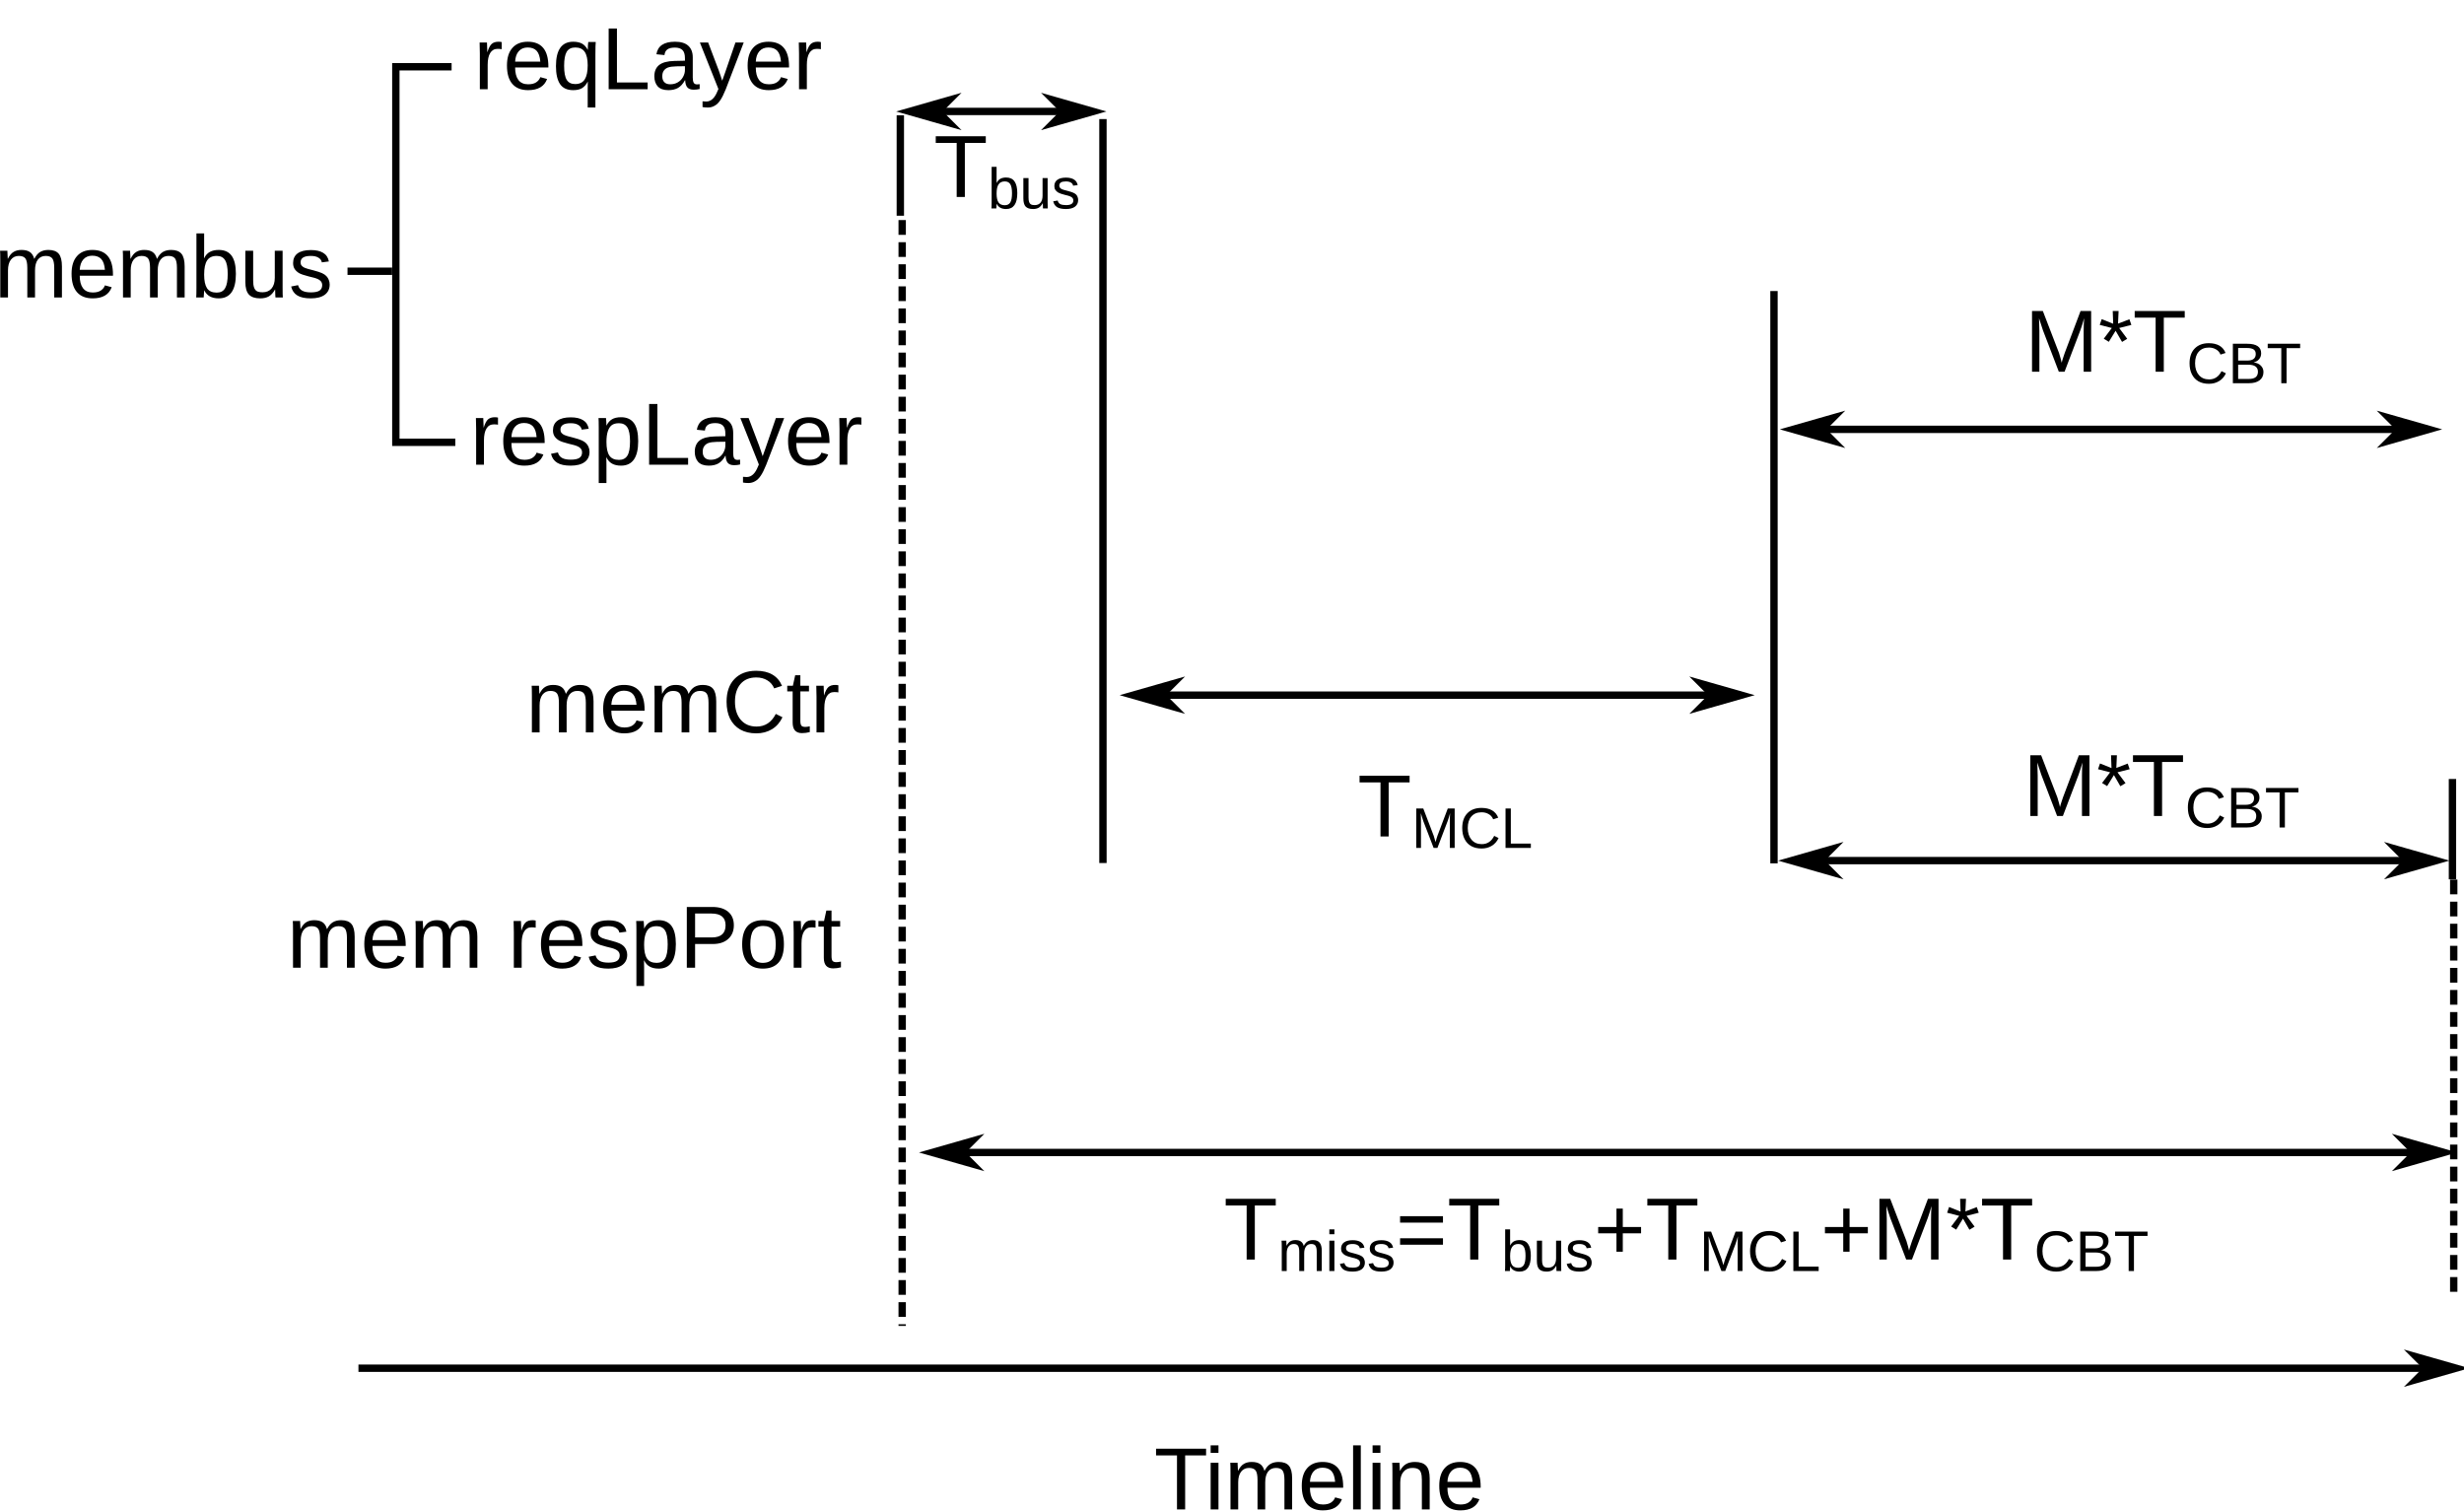
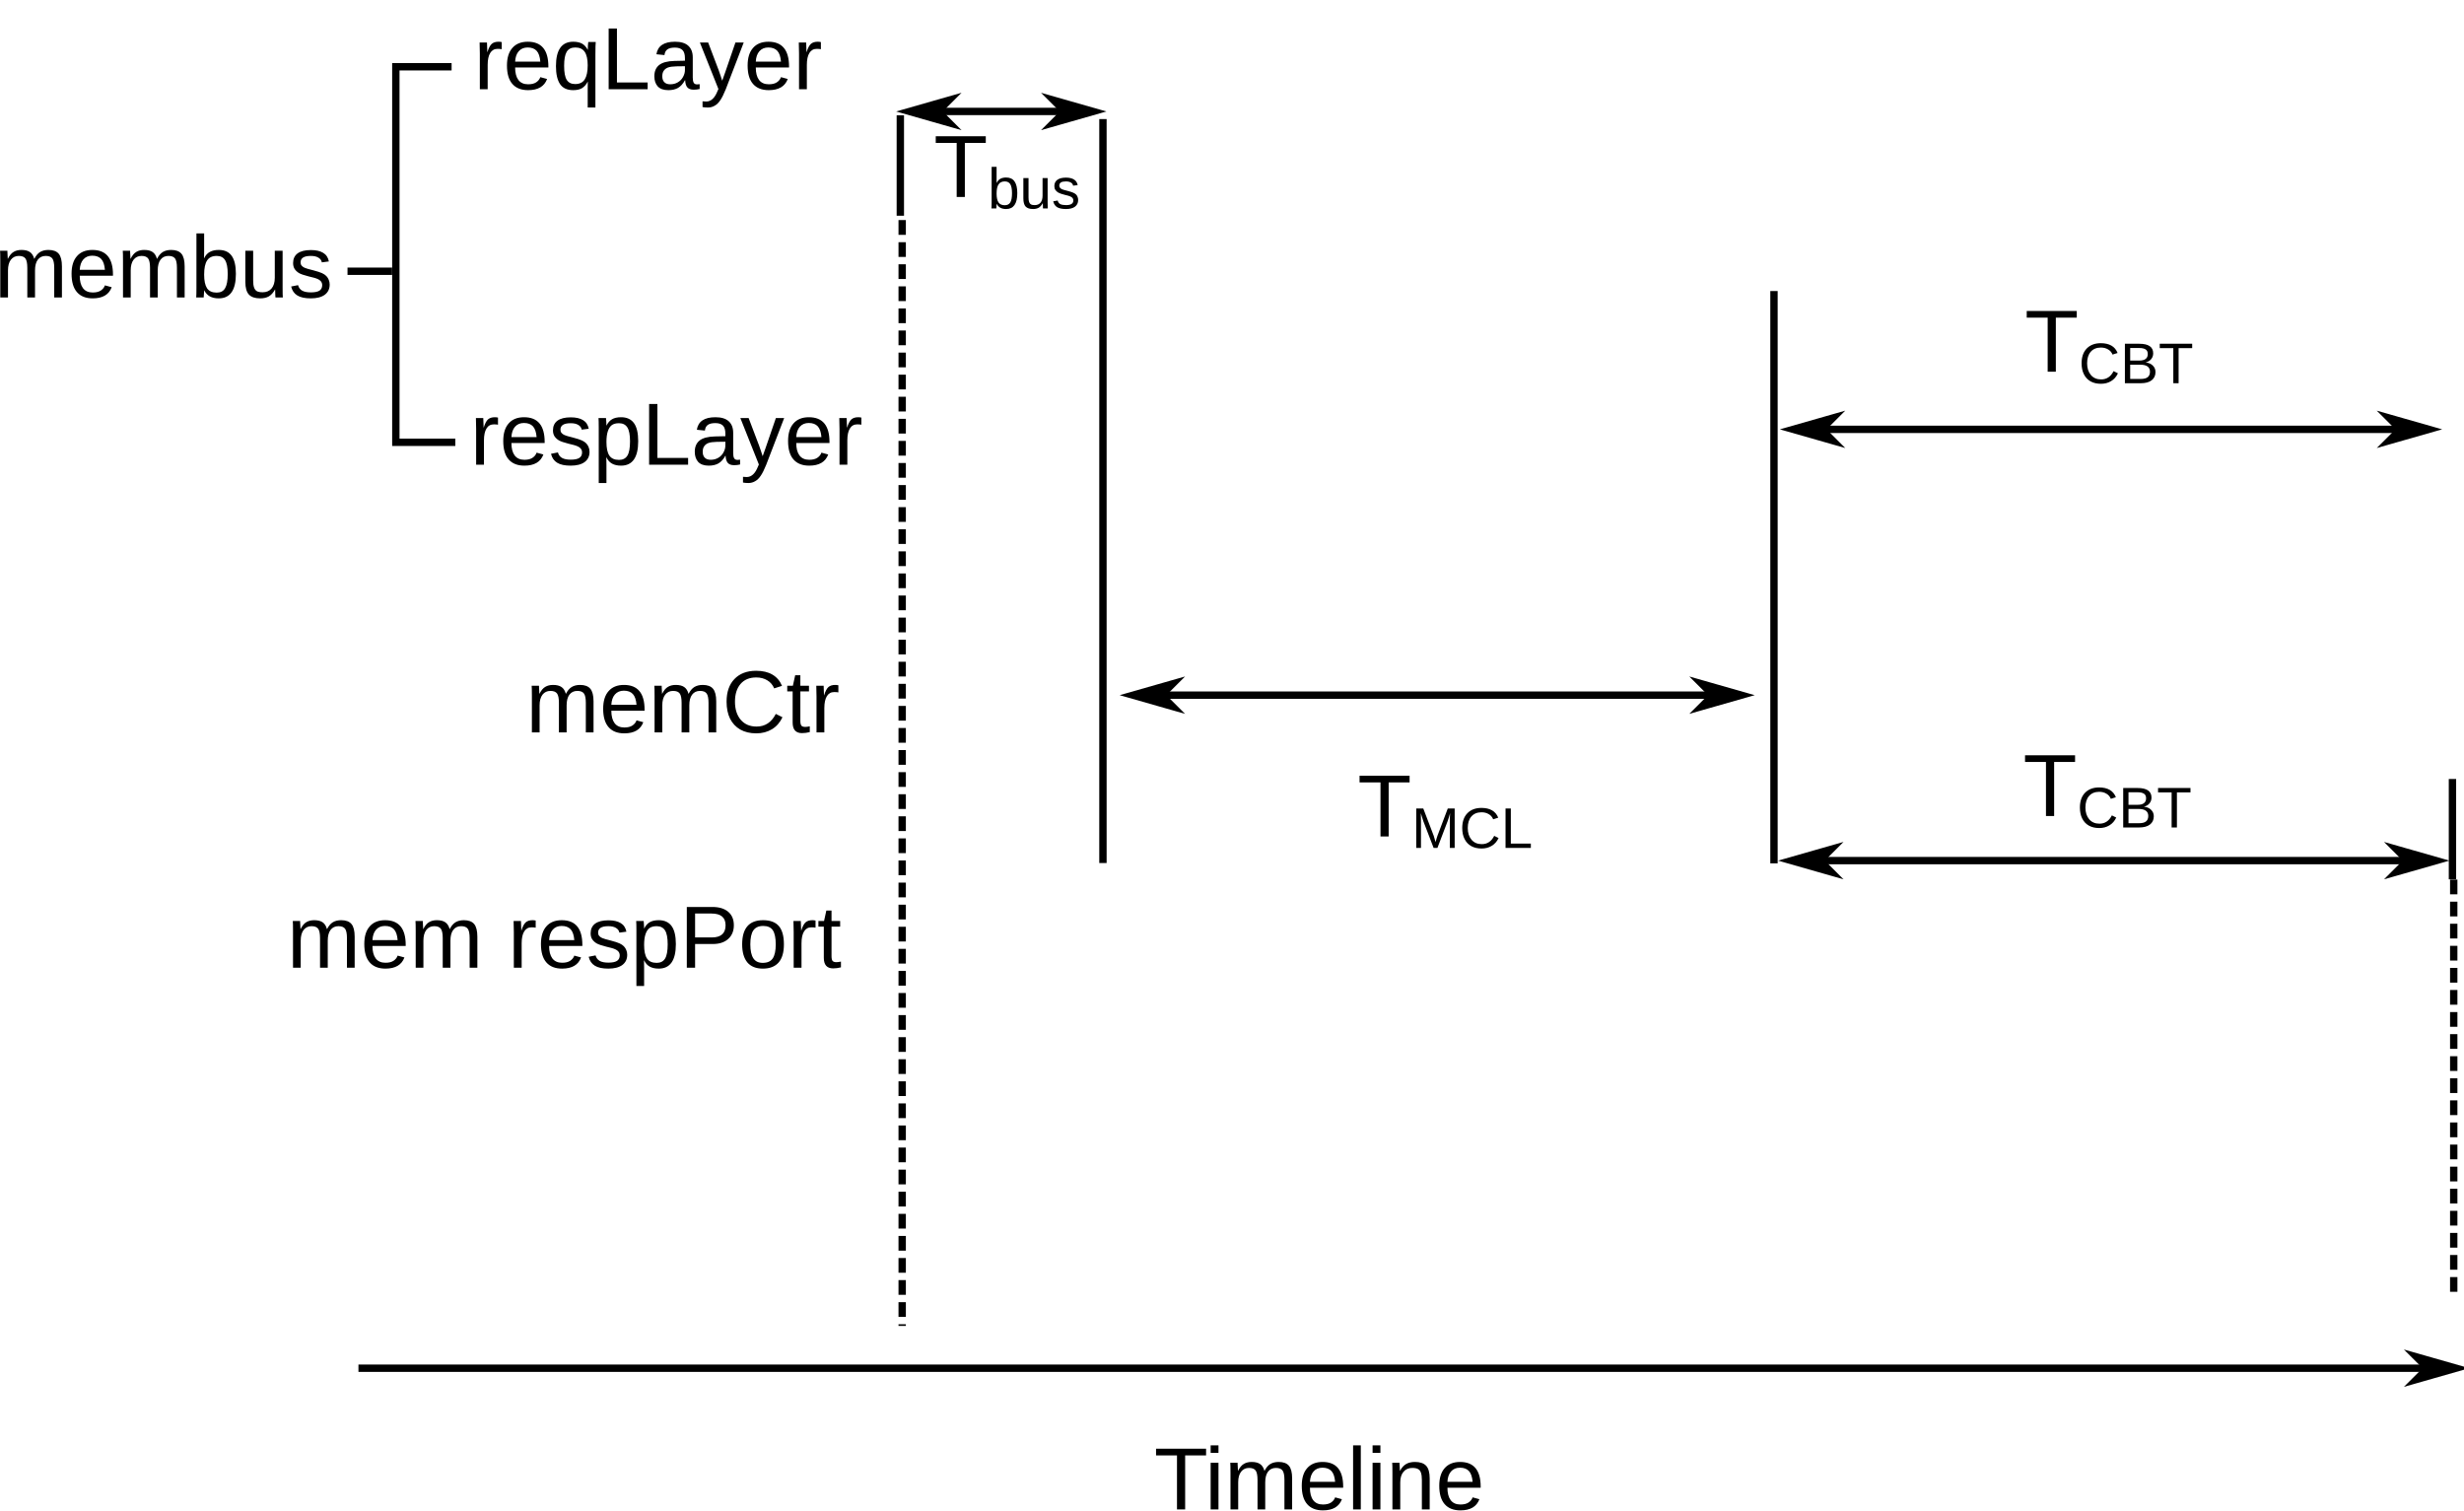
<svg xmlns="http://www.w3.org/2000/svg" width="334.753" height="205.202" id="svg3863" version="1.1">
  <defs id="defs3865">
    <marker orient="auto" refY="0" refX="0" id="Arrow1Mstart" style="overflow:visible">
      <path id="path4554" d="M 0,0 5,-5 -12.5,0 5,5 0,0 z" style="fill-rule:evenodd;stroke:#000000;stroke-width:1pt;marker-start:none" transform="matrix(0.4,0,0,0.4,4,0)" />
    </marker>
    <marker orient="auto" refY="0" refX="0" id="Arrow1Mend" style="overflow:visible">
      <path id="path4557" d="M 0,0 5,-5 -12.5,0 5,5 0,0 z" style="fill-rule:evenodd;stroke:#000000;stroke-width:1pt;marker-start:none" transform="matrix(-0.4,0,0,-0.4,-4,0)" />
    </marker>
  </defs>
  <g id="layer1" transform="translate(-57.35955,-174.0341)">
    <text xml:space="preserve" style="font-size:20px;font-style:normal;font-variant:normal;font-weight:normal;font-stretch:normal;text-align:start;line-height:125%;letter-spacing:0px;word-spacing:0px;writing-mode:lr-tb;text-anchor:start;fill:#000000;fill-opacity:1;stroke:none;font-family:Arial;-inkscape-font-specification:Arial" x="56.569" y="214.441" id="text3871">
      <tspan id="tspan3873" x="56.569" y="214.441" style="font-size:12px">membus</tspan>
    </text>
    <text id="text3875" y="186.156" x="121.723" style="font-size:20px;font-style:normal;font-variant:normal;font-weight:normal;font-stretch:normal;text-align:start;line-height:125%;letter-spacing:0px;word-spacing:0px;writing-mode:lr-tb;text-anchor:start;fill:#000000;fill-opacity:1;stroke:none;font-family:Arial;-inkscape-font-specification:Arial" xml:space="preserve">
      <tspan style="font-size:12px" y="186.156" x="121.723" id="tspan3877">reqLayer</tspan>
    </text>
    <text xml:space="preserve" style="font-size:20px;font-style:normal;font-variant:normal;font-weight:normal;font-stretch:normal;text-align:start;line-height:125%;letter-spacing:0px;word-spacing:0px;writing-mode:lr-tb;text-anchor:start;fill:#000000;fill-opacity:1;stroke:none;font-family:Arial;-inkscape-font-specification:Arial" x="121.218" y="237.169" id="text3879">
      <tspan id="tspan3881" x="121.218" y="237.169" style="font-size:12px">respLayer</tspan>
    </text>
    <text xml:space="preserve" style="font-size:20px;font-style:normal;font-variant:normal;font-weight:normal;font-stretch:normal;text-align:start;line-height:125%;letter-spacing:0px;word-spacing:0px;writing-mode:lr-tb;text-anchor:start;fill:#000000;fill-opacity:1;stroke:none;font-family:Arial;-inkscape-font-specification:Arial" x="128.794" y="273.535" id="text3895">
      <tspan id="tspan3897" x="128.794" y="273.535" style="font-size:12px">memCtr</tspan>
    </text>
    <path style="fill:none;stroke:#000000;stroke-width:1px;stroke-linecap:butt;stroke-linejoin:miter;stroke-opacity:1" d="m 118.713,183.106 c 0,0 0,0 -7.576,0 0,51.013 0,51.013 0,51.013 8.081,0 8.081,0 8.081,0" id="path3911" />
    <path style="fill:none;stroke:#000000;stroke-width:1px;stroke-linecap:butt;stroke-linejoin:miter;stroke-opacity:1" d="m 110.632,210.885 c -6.061,0 -6.061,0 -6.061,0" id="path3913" />
    <path style="fill:none;stroke:#000000;stroke-width:1;stroke-linecap:butt;stroke-linejoin:miter;stroke-miterlimit:4;stroke-opacity:1;stroke-dasharray:none;marker-end:url(#Arrow1Mend)" d="m 106.058,359.903 c 284.805,0 284.805,0 284.805,0" id="path4543" />
    <text xml:space="preserve" style="font-size:12px;font-style:normal;font-variant:normal;font-weight:normal;font-stretch:normal;text-align:start;line-height:125%;letter-spacing:0px;word-spacing:0px;writing-mode:lr-tb;text-anchor:start;fill:#000000;fill-opacity:1;stroke:none;font-family:Arial;-inkscape-font-specification:Arial" x="214.152" y="379.095" id="text4989">
      <tspan id="tspan4991" x="214.152" y="379.095">Timeline</tspan>
    </text>
    <text xml:space="preserve" style="font-size:12px;font-style:normal;font-variant:normal;font-weight:normal;font-stretch:normal;text-align:start;line-height:125%;letter-spacing:0px;word-spacing:0px;writing-mode:lr-tb;text-anchor:start;fill:#000000;fill-opacity:1;stroke:none;font-family:Arial;-inkscape-font-specification:Arial" x="184.222" y="200.793" id="text5383">
      <tspan id="tspan5385" x="184.222" y="200.793">T<tspan style="font-size:65.001%;baseline-shift:sub" id="tspan5387">bus</tspan>
      </tspan>
    </text>
    <text xml:space="preserve" style="font-size:12px;font-style:normal;font-variant:normal;font-weight:normal;font-stretch:normal;text-align:start;line-height:125%;letter-spacing:0px;word-spacing:0px;writing-mode:lr-tb;text-anchor:start;fill:#000000;fill-opacity:1;stroke:none;font-family:Arial;-inkscape-font-specification:Arial" x="241.8" y="287.667" id="text5389">
      <tspan id="tspan5391" x="241.8" y="287.667">T<tspan style="font-size:65.001%;baseline-shift:sub" id="tspan5393">MCL</tspan>
      </tspan>
    </text>
    <text xml:space="preserve" style="font-size:12px;font-style:normal;font-variant:normal;font-weight:normal;font-stretch:normal;text-align:start;line-height:125%;letter-spacing:0px;word-spacing:0px;writing-mode:lr-tb;text-anchor:start;fill:#000000;fill-opacity:1;stroke:none;font-family:Arial;-inkscape-font-specification:Arial" x="332.209" y="284.889" id="text5395">
-       <tspan id="tspan5397" x="332.209" y="284.889">M*T<tspan style="font-size:65.001%;baseline-shift:sub" id="tspan5399">CBT</tspan>
+       <tspan id="tspan5397" x="332.209" y="284.889">T<tspan style="font-size:65.001%;baseline-shift:sub" id="tspan5399">CBT</tspan>
      </tspan>
    </text>
    <path style="fill:none;stroke:#000000;stroke-width:1px;stroke-linecap:butt;stroke-linejoin:miter;stroke-opacity:1" d="m 179.676,189.702 c 0,13.637 0,13.637 0,13.637" id="path5403" />
    <path id="path5405" d="m 207.203,190.207 c 0,101.068 0,101.068 0,101.068" style="fill:none;stroke:#000000;stroke-width:1px;stroke-linecap:butt;stroke-linejoin:miter;stroke-opacity:1" />
    <path id="path5407" d="m 298.369,213.574 c 0,77.751 0,77.751 0,77.751" style="fill:none;stroke:#000000;stroke-width:1px;stroke-linecap:butt;stroke-linejoin:miter;stroke-opacity:1" />
    <path style="fill:none;stroke:#000000;stroke-width:1px;stroke-linecap:butt;stroke-linejoin:miter;stroke-opacity:1" d="m 390.545,279.858 c 0,13.637 0,13.637 0,13.637" id="path5415" />
    <text id="text5419" y="224.532" x="332.441" style="font-size:12px;font-style:normal;font-variant:normal;font-weight:normal;font-stretch:normal;text-align:start;line-height:125%;letter-spacing:0px;word-spacing:0px;writing-mode:lr-tb;text-anchor:start;fill:#000000;fill-opacity:1;stroke:none;font-family:Arial;-inkscape-font-specification:Arial" xml:space="preserve">
-       <tspan y="224.532" x="332.441" id="tspan5421">M*T<tspan id="tspan5423" style="font-size:65.001%;baseline-shift:sub">CBT</tspan>
+       <tspan y="224.532" x="332.441" id="tspan5421">T<tspan id="tspan5423" style="font-size:65.001%;baseline-shift:sub">CBT</tspan>
      </tspan>
    </text>
    <path id="path5425" d="m 179.928,203.934 c 0,150.221 0,150.221 0,150.221" style="fill:none;stroke:#000000;stroke-width:1;stroke-linecap:butt;stroke-linejoin:miter;stroke-miterlimit:4;stroke-opacity:1;stroke-dasharray:2, 1;stroke-dashoffset:0" />
    <path style="fill:none;stroke:#000000;stroke-width:1;stroke-linecap:butt;stroke-linejoin:miter;stroke-miterlimit:4;stroke-opacity:1;stroke-dasharray:2, 1;stroke-dashoffset:0" d="m 390.718,293.525 c 0,56.147 0,56.147 0,56.147" id="path5427" />
-     <path style="fill:none;stroke:#000000;stroke-width:1;stroke-linecap:butt;stroke-linejoin:miter;stroke-miterlimit:4;stroke-opacity:1;stroke-dasharray:none;marker-start:url(#Arrow1Mstart);marker-end:url(#Arrow1Mend)" d="m 184.179,330.598 c 205.051,0 205.051,0 205.051,0" id="path6355" />
    <text xml:space="preserve" style="font-size:12px;font-style:normal;font-variant:normal;font-weight:normal;font-stretch:normal;text-align:start;line-height:125%;letter-spacing:0px;word-spacing:0px;writing-mode:lr-tb;text-anchor:start;fill:#000000;fill-opacity:1;stroke:none;font-family:Arial;-inkscape-font-specification:Arial" x="96.338" y="305.495" id="text6866">
      <tspan id="tspan6868" x="96.338" y="305.495">mem respPort</tspan>
-     </text>
-     <text xml:space="preserve" style="font-size:12px;font-style:normal;font-variant:normal;font-weight:normal;font-stretch:normal;text-align:start;line-height:125%;letter-spacing:0px;word-spacing:0px;writing-mode:lr-tb;text-anchor:start;fill:#000000;fill-opacity:1;stroke:none;font-family:Arial;-inkscape-font-specification:Arial" x="223.618" y="345.143" id="text6872">
-       <tspan id="tspan6874" x="223.618" y="345.143">T<tspan style="font-size:65.001%;baseline-shift:sub" id="tspan6555">miss</tspan>=T<tspan style="font-size:65.001%;baseline-shift:sub" id="tspan6876">bus</tspan>+T<tspan style="font-size:65.001%;baseline-shift:sub" id="tspan6878">MCL</tspan>+M*T<tspan style="font-size:65.001%;baseline-shift:sub" id="tspan6880">CBT</tspan>
-       </tspan>
    </text>
    <path id="path6557" d="m 181.076,189.177 c 24.631,0 24.631,0 24.631,0" style="fill:none;stroke:#000000;stroke-width:1;stroke-linecap:butt;stroke-linejoin:miter;stroke-miterlimit:4;stroke-opacity:1;stroke-dasharray:none;marker-start:url(#Arrow1Mstart);marker-end:url(#Arrow1Mend)" />
    <path style="fill:none;stroke:#000000;stroke-width:1;stroke-linecap:butt;stroke-linejoin:miter;stroke-miterlimit:4;stroke-opacity:1;stroke-dasharray:none;marker-start:url(#Arrow1Mstart);marker-end:url(#Arrow1Mend)" d="m 211.443,268.474 c 82.338,0 82.338,0 82.338,0" id="path7079" />
    <path id="path7081" d="m 301.137,232.361 c 86.04,0 86.04,0 86.04,0" style="fill:none;stroke:#000000;stroke-width:1;stroke-linecap:butt;stroke-linejoin:miter;stroke-miterlimit:4;stroke-opacity:1;stroke-dasharray:none;marker-start:url(#Arrow1Mstart);marker-end:url(#Arrow1Mend)" />
    <path style="fill:none;stroke:#000000;stroke-width:1;stroke-linecap:butt;stroke-linejoin:miter;stroke-miterlimit:4;stroke-opacity:1;stroke-dasharray:none;marker-start:url(#Arrow1Mstart);marker-end:url(#Arrow1Mend)" d="m 300.899,290.95 c 87.262,0 87.262,0 87.262,0" id="path7083" />
  </g>
</svg>
